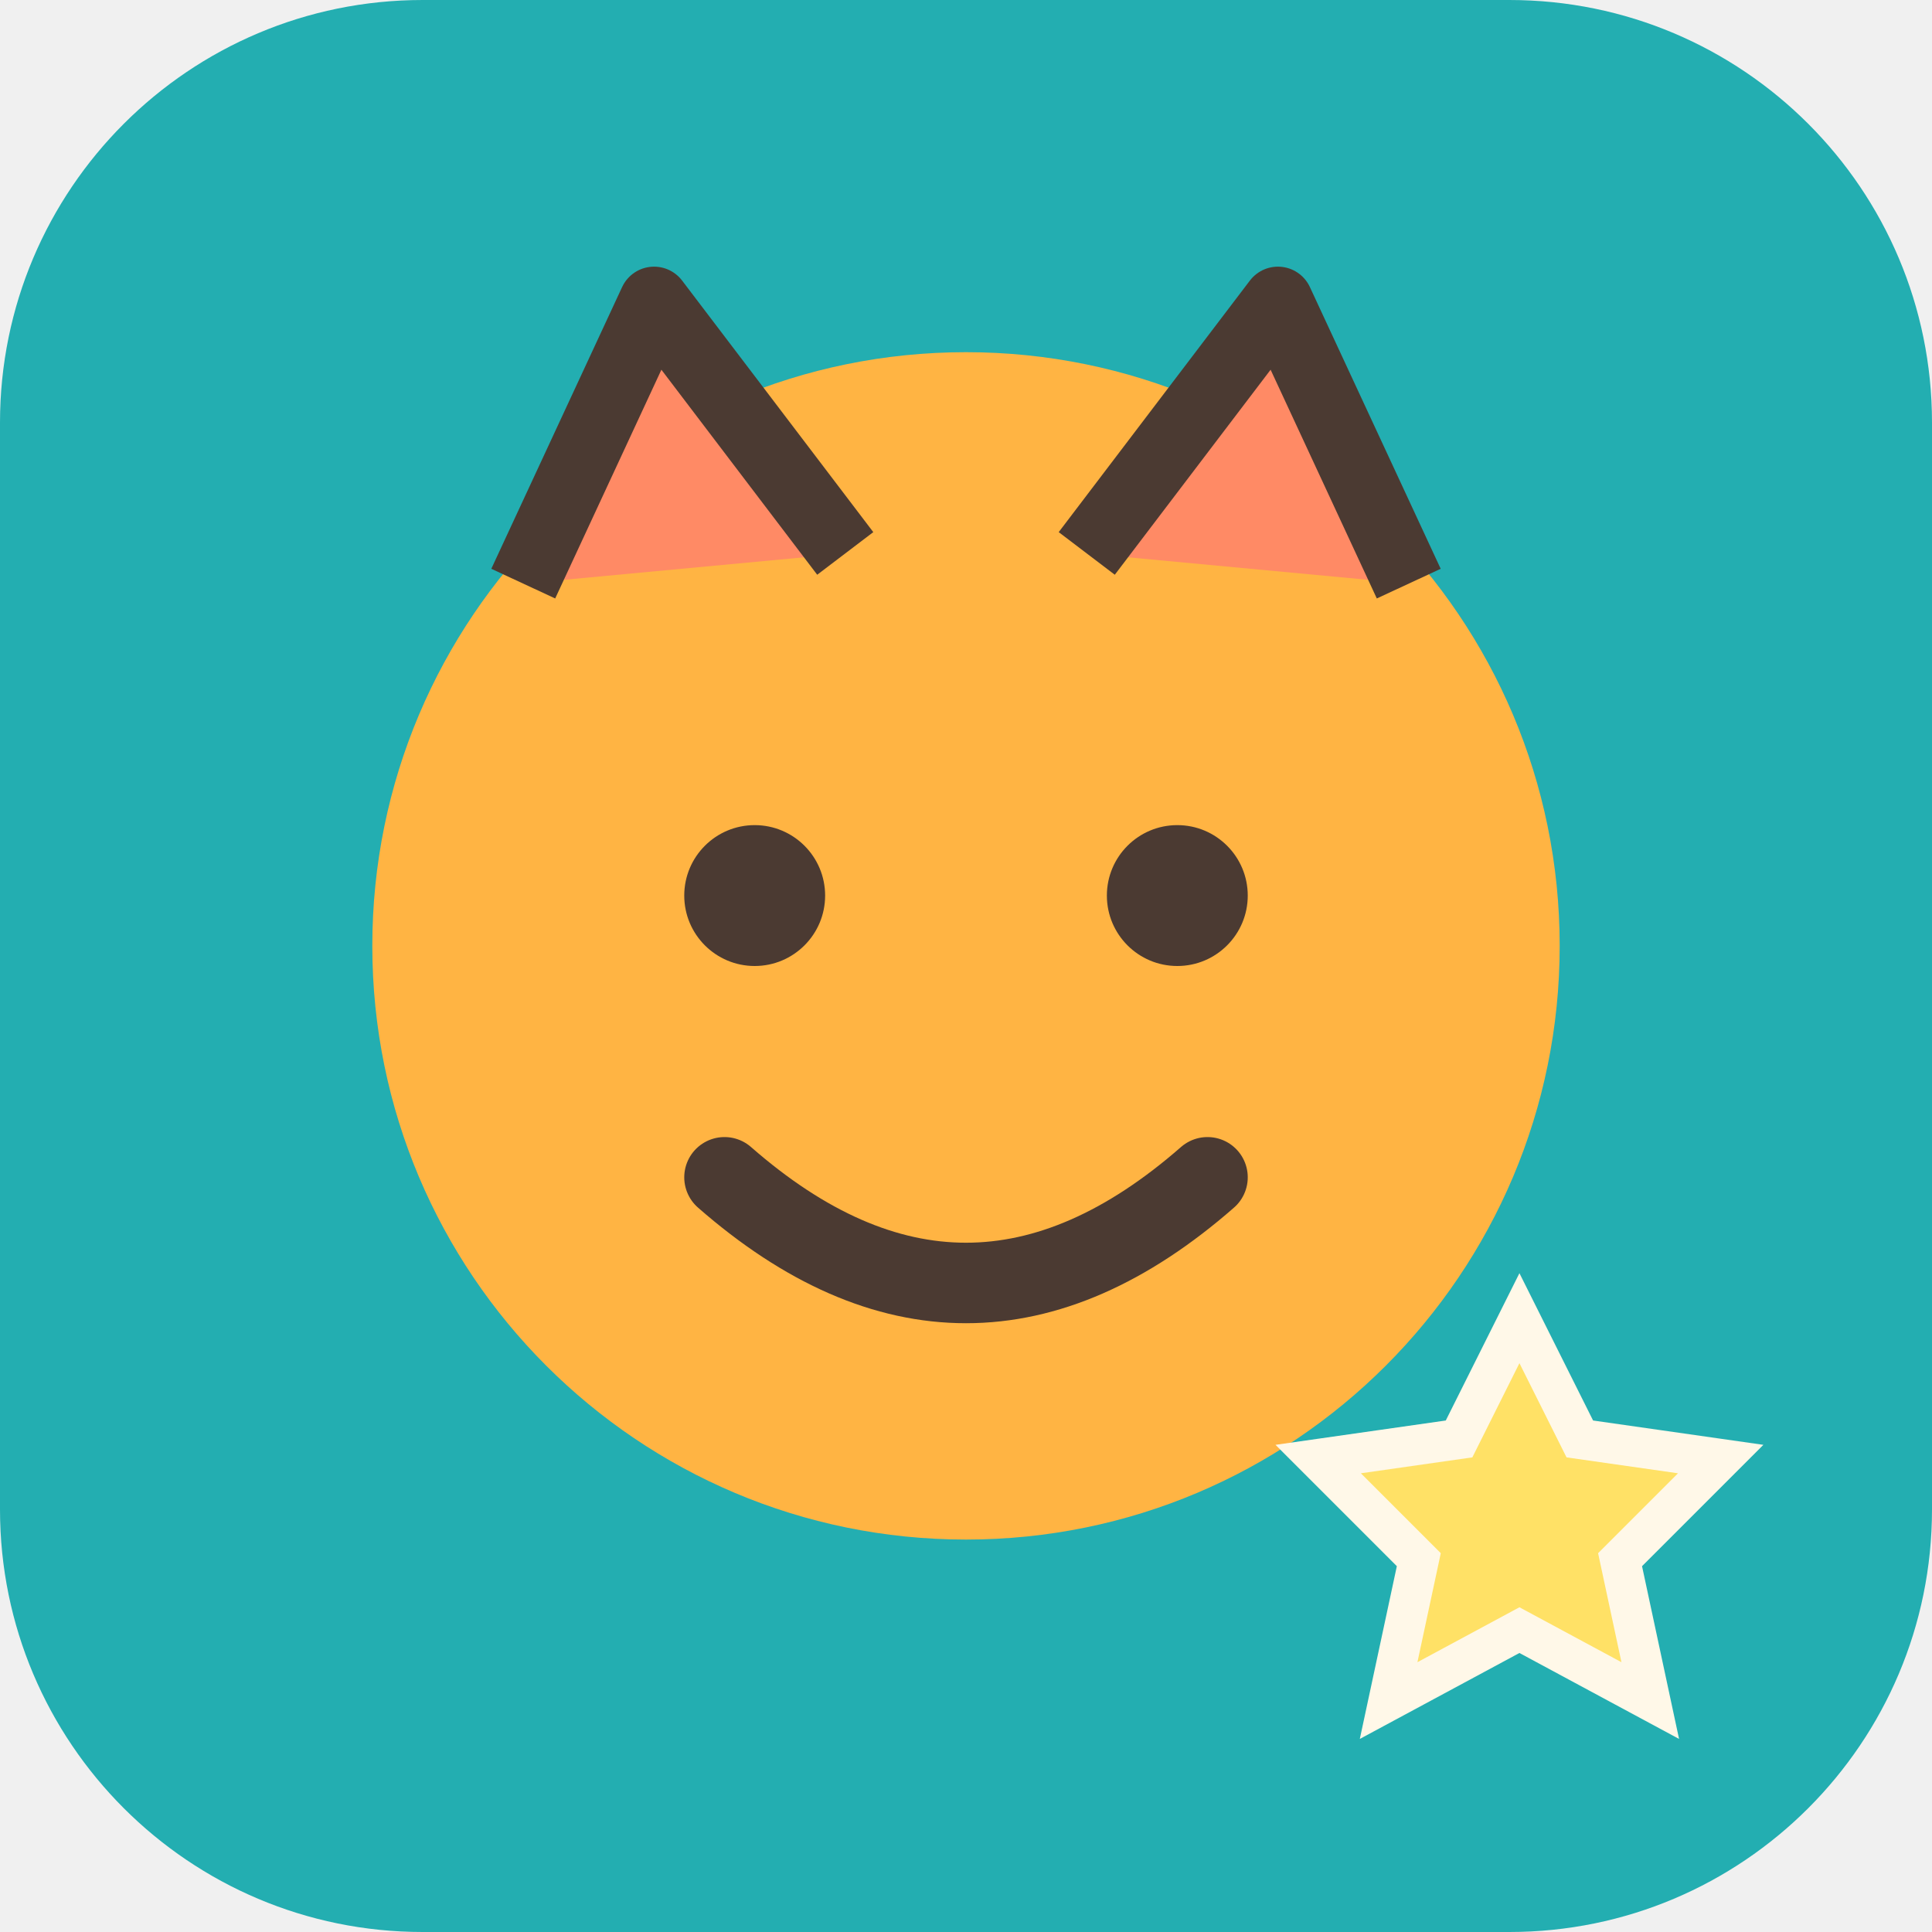
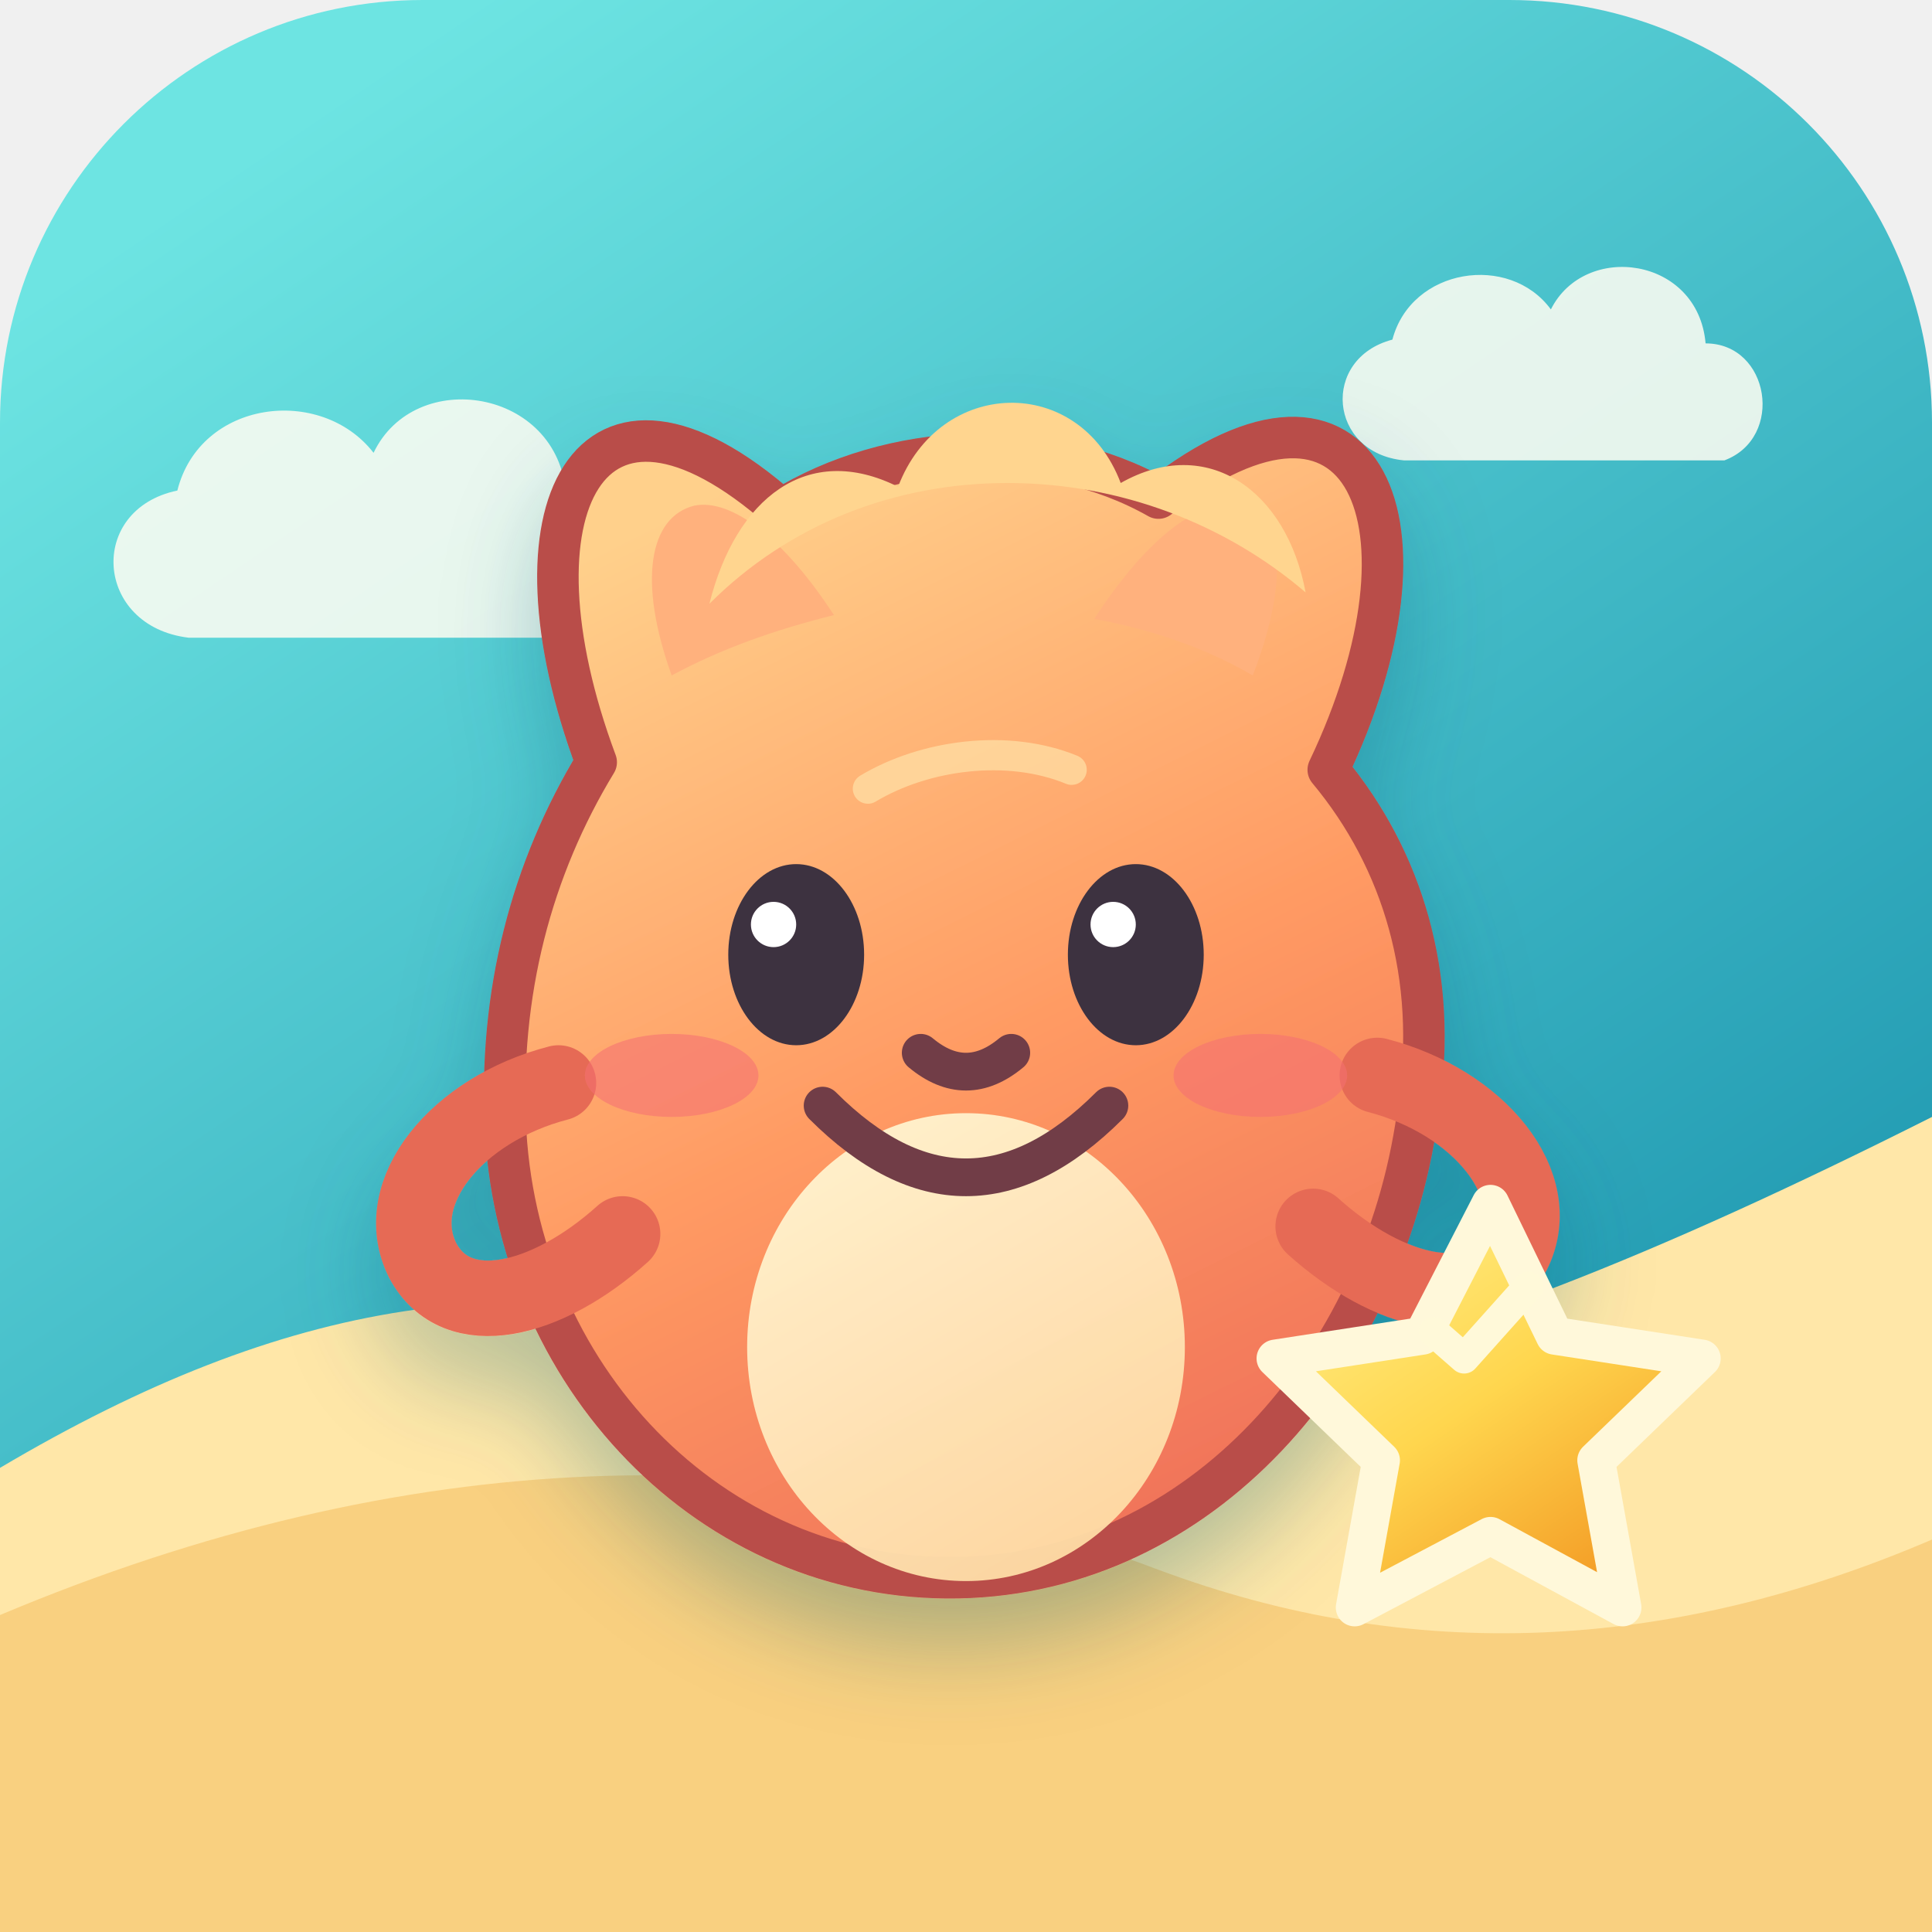
- <svg xmlns="http://www.w3.org/2000/svg" viewBox="0 0 192 192" role="img" aria-label="My English Adventure placeholder icon">
-   <rect width="192" height="192" rx="42" fill="#23aeb1" />
-   <circle cx="96" cy="94" r="59" fill="#ffb443" />
-   <path d="M52 58 65 30l19 25M140 58l-13-28-19 25" fill="#ff8a65" stroke="#4b3a32" stroke-width="7" stroke-linejoin="round" />
-   <circle cx="75" cy="89" r="7" fill="#4b3a32" />
-   <circle cx="117" cy="89" r="7" fill="#4b3a32" />
-   <path d="M72 117q24 21 48 0" fill="none" stroke="#4b3a32" stroke-width="8" stroke-linecap="round" />
-   <path d="m151 131 6 12 14 2-10 10 3 14-13-7-13 7 3-14-10-10 14-2z" fill="#ffe166" stroke="#fff8e8" stroke-width="4" />
+ <svg xmlns="http://www.w3.org/2000/svg" viewBox="0 0 512 512" role="img" aria-label="My English Adventure app icon featuring Kiko">
+   <defs>
+     <linearGradient id="sky" x1="96" y1="20" x2="416" y2="492" gradientUnits="userSpaceOnUse">
+       <stop stop-color="#6DE4E2" />
+       <stop offset="1" stop-color="#158EAA" />
+     </linearGradient>
+     <linearGradient id="fur" x1="188" y1="131" x2="330" y2="416" gradientUnits="userSpaceOnUse">
+       <stop stop-color="#FFD08B" />
+       <stop offset=".52" stop-color="#FF9A63" />
+       <stop offset="1" stop-color="#EE6D58" />
+     </linearGradient>
+     <linearGradient id="belly" x1="225" y1="309" x2="288" y2="416" gradientUnits="userSpaceOnUse">
+       <stop stop-color="#FFF3CE" />
+       <stop offset="1" stop-color="#FFDCA5" />
+     </linearGradient>
+     <linearGradient id="star" x1="355" y1="306" x2="431" y2="418" gradientUnits="userSpaceOnUse">
+       <stop stop-color="#FFF495" />
+       <stop offset=".55" stop-color="#FFD64E" />
+       <stop offset="1" stop-color="#F39A24" />
+     </linearGradient>
+     <filter id="shadow" x="-30%" y="-30%" width="160%" height="180%">
+       <feDropShadow dx="0" dy="13" stdDeviation="12" flood-color="#075B72" flood-opacity=".3" />
+     </filter>
+   </defs>
+   <rect width="512" height="512" rx="112" fill="url(#sky)" />
+   <path d="M0 389c76-45 139-55 212-32 79 25 151 14 300-61v216H0Z" fill="#FFE7A8" />
+   <path d="M0 428c107-45 209-49 307-12 67 25 135 22 205-8v104H0Z" fill="#F5BE61" opacity=".56" />
+   <g fill="#FFFDF2" opacity=".86">
+     <path d="M47 130c6-24 38-28 52-10 11-23 49-17 51 11 21 0 27 31 7 38H50c-25-3-27-34-3-39Z" />
+     <path d="M369 90c5-19 31-23 42-8 9-18 39-14 41 9 17 0 21 25 5 31h-85c-20-2-22-27-3-32Z" />
+   </g>
+   <g filter="url(#shadow)">
+     <path d="M158 202c-25-67-2-112 49-67 29-18 70-20 100-3 55-43 76 7 45 72 20 24 29 55 24 89-8 65-55 122-119 125-66 3-119-51-123-118-2-37 7-70 24-98Z" fill="url(#fur)" stroke="#B94E48" stroke-width="11" stroke-linejoin="round" />
+     <path d="M178 179c-9-25-6-42 6-45 10-2 24 9 37 29-16 4-30 9-43 16ZM332 179c10-26 8-43-4-45-11-2-25 10-38 30 16 3 30 8 42 15Z" fill="#FFB17D" />
+     <path d="M188 160c7-28 26-43 50-31 11-29 48-30 59-1 23-13 44 2 49 29-21-18-49-29-79-29-30 0-58 11-79 32Z" fill="#FFD58F" />
+     <ellipse cx="256" cy="357" rx="58" ry="62" fill="url(#belly)" opacity=".94" />
+     <path d="M148 287c-27 7-45 29-36 47 9 17 33 11 53-7M365 285c27 7 45 29 36 47-9 17-33 11-53-7" fill="none" stroke="#E66B55" stroke-width="20" stroke-linecap="round" />
+     <ellipse cx="211" cy="253" rx="18" ry="24" fill="#3D3040" />
+     <ellipse cx="301" cy="253" rx="18" ry="24" fill="#3D3040" />
+     <circle cx="205" cy="245" r="6" fill="white" />
+     <circle cx="295" cy="245" r="6" fill="white" />
+     <ellipse cx="178" cy="285" rx="23" ry="11" fill="#F56F72" opacity=".56" />
+     <ellipse cx="334" cy="285" rx="23" ry="11" fill="#F56F72" opacity=".56" />
+     <path d="M244 279q12 10 24 0M218 293q38 38 76 0" fill="none" stroke="#713D46" stroke-width="10" stroke-linecap="round" stroke-linejoin="round" />
+     <path d="M230 209c15-9 37-12 54-5" fill="none" stroke="#FFE1A6" stroke-width="8" stroke-linecap="round" opacity=".72" />
+   </g>
+   <path d="m395 319 17 35 39 6-28 27 7 39-35-19-36 19 7-39-28-27 39-6Z" fill="url(#star)" stroke="#FFF8DA" stroke-width="10" stroke-linejoin="round" />
+   <path d="m380 353 8 7 17-19" fill="none" stroke="#FFF9D9" stroke-width="8" stroke-linecap="round" stroke-linejoin="round" />
</svg>
